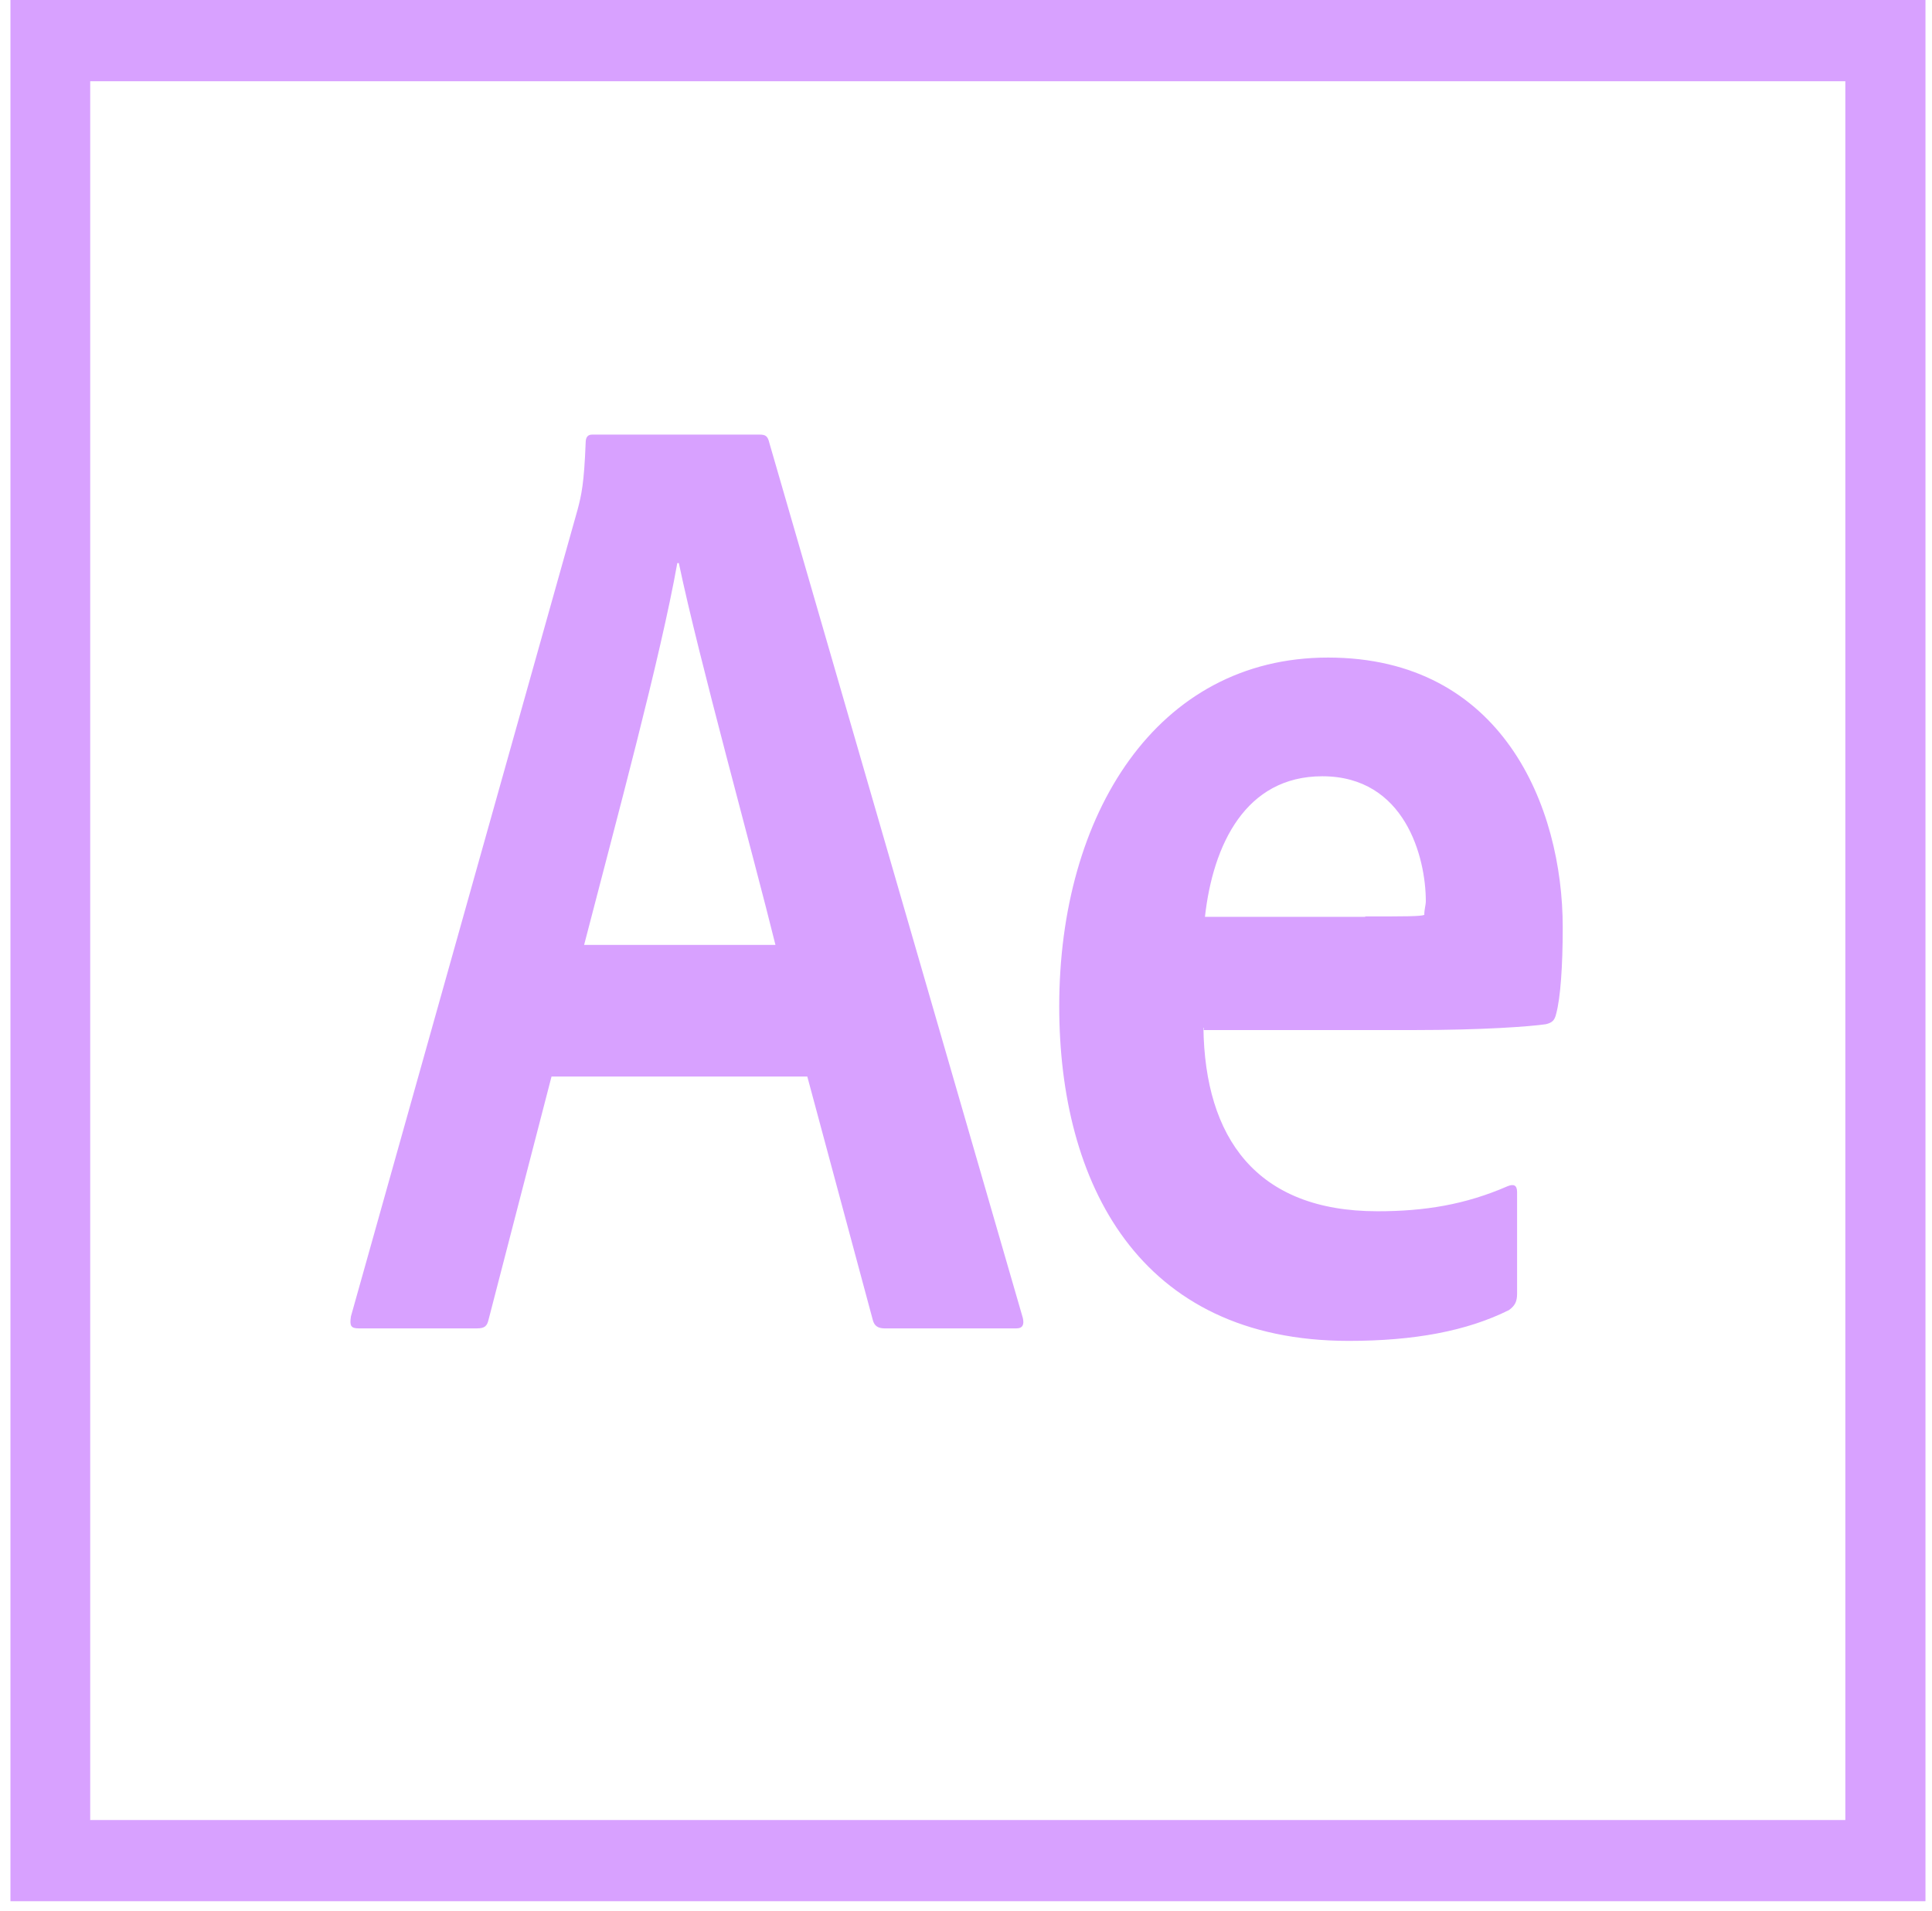
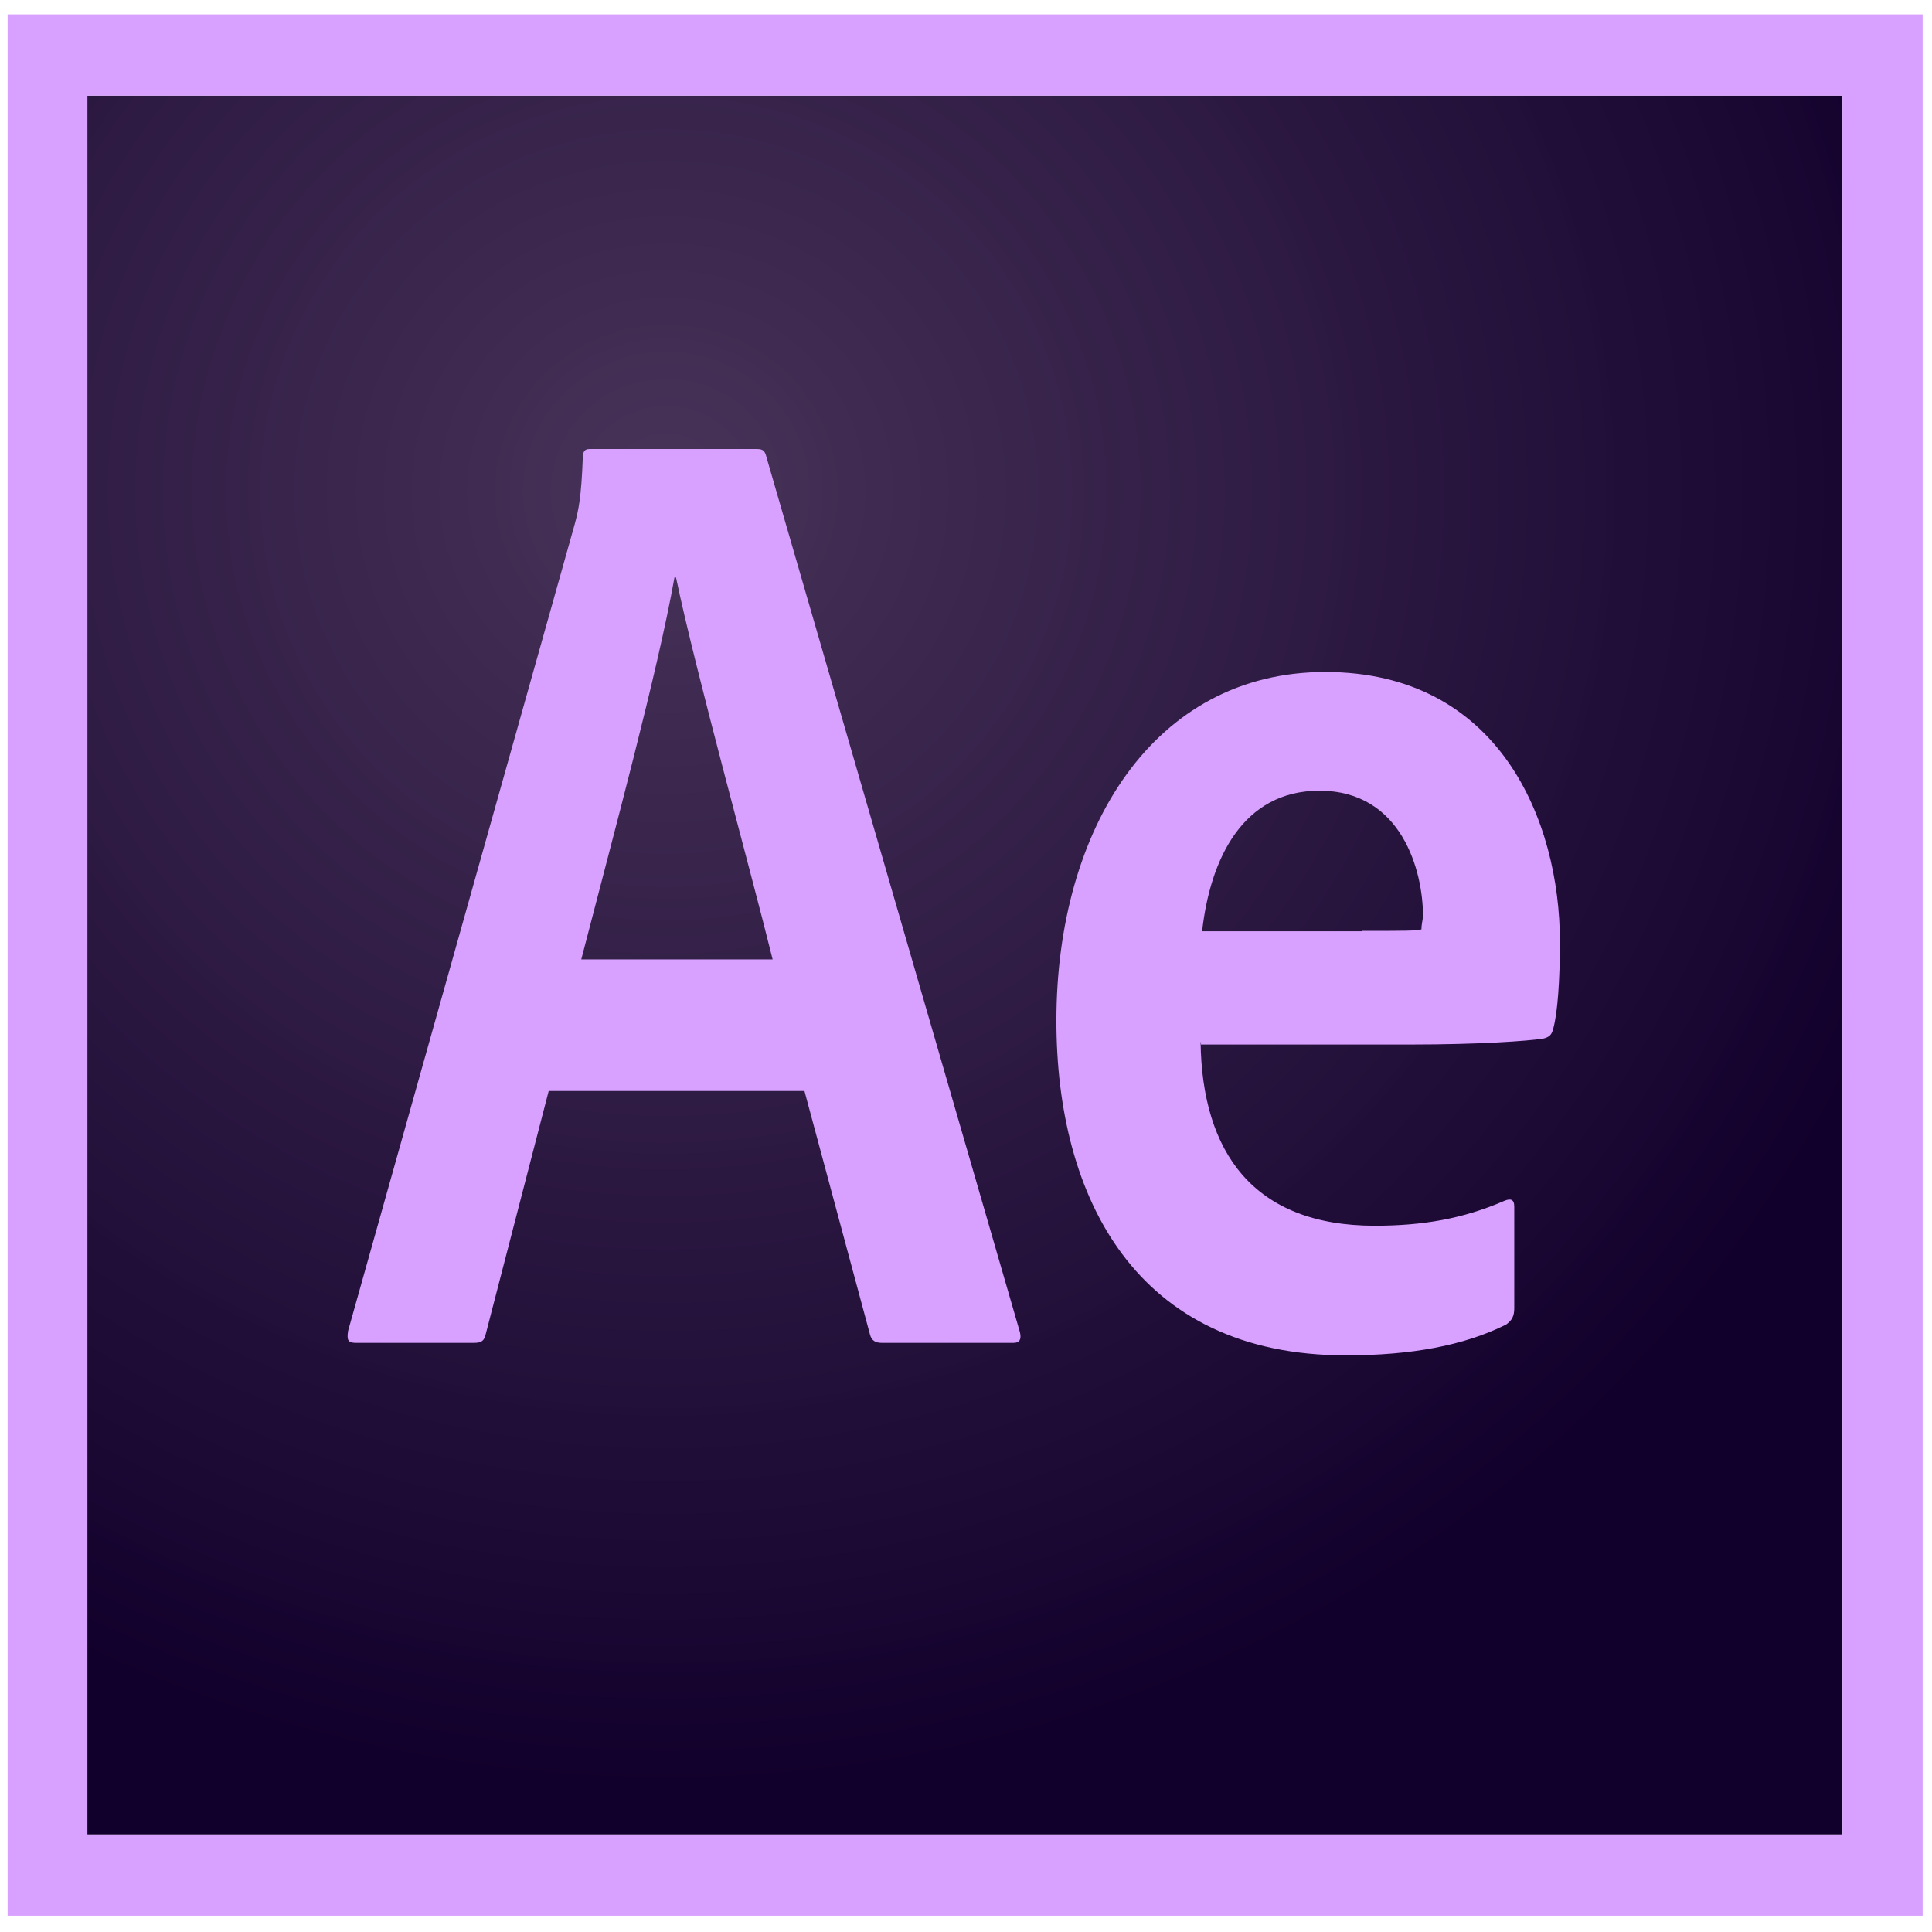
- <svg xmlns="http://www.w3.org/2000/svg" width="90" height="89" viewBox="0 0 90 89" fill="none">
-   <path d="M4.202 3.784H85.963V84.789H4.202V3.784ZM0.487 88.572H89.696V0H0.487V88.572ZM63.598 42.694C65.492 42.694 66.17 42.694 66.349 42.622C66.349 42.349 66.42 42.167 66.42 41.985C66.42 39.948 65.456 36.164 61.597 36.164C58.025 36.164 56.506 39.347 56.131 42.713H63.598V42.694ZM56.06 47.879C56.131 52.991 58.507 56.429 64.17 56.429C66.367 56.429 68.26 56.12 70.225 55.264C70.493 55.155 70.672 55.192 70.672 55.537V60.267C70.672 60.649 70.565 60.831 70.297 61.031C68.332 62.013 65.867 62.468 62.83 62.468C53.023 62.468 49.343 55.083 49.343 46.878C49.343 37.947 53.88 30.634 61.865 30.634C69.975 30.634 72.798 37.565 72.798 43.204C72.798 45.023 72.691 46.496 72.494 47.224C72.422 47.533 72.315 47.642 72.012 47.715C71.261 47.824 69.082 47.988 65.813 47.988H56.078V47.879H56.06ZM36.124 44.022C35.088 39.82 32.551 30.67 31.623 26.232H31.551C30.765 30.652 28.729 38.147 27.21 44.022H36.124ZM25.692 50.153L22.762 61.468C22.691 61.777 22.584 61.886 22.209 61.886H16.725C16.349 61.886 16.278 61.777 16.349 61.322L26.907 23.739C27.085 23.066 27.21 22.521 27.282 20.629C27.282 20.356 27.389 20.247 27.585 20.247H35.392C35.66 20.247 35.767 20.319 35.838 20.629L47.646 61.395C47.718 61.704 47.646 61.886 47.342 61.886H41.215C40.912 61.886 40.733 61.777 40.661 61.504L37.607 50.153H25.692Z" fill="#D8A1FF" />
+ <svg xmlns="http://www.w3.org/2000/svg" width="90" height="90" viewBox="0 0 90 90" fill="none">
+   <path d="M4.07 4.453H85.831V85.458H4.07V4.453Z" fill="url(#paint0_radial_0_1)" />
+   <path d="M4.07 4.454H85.831V85.459H4.07V4.454ZM0.355 89.242H89.564V0.67H0.355V89.242ZM63.466 43.364C65.359 43.364 66.038 43.364 66.217 43.292C66.217 43.019 66.288 42.837 66.288 42.655C66.288 40.617 65.324 36.834 61.465 36.834C57.893 36.834 56.374 40.017 55.999 43.383H63.466V43.364ZM55.928 48.549C55.999 53.661 58.375 57.099 64.038 57.099C66.235 57.099 68.128 56.789 70.093 55.934C70.361 55.825 70.54 55.862 70.54 56.207V60.937C70.54 61.319 70.433 61.501 70.165 61.701C68.2 62.683 65.735 63.138 62.698 63.138C52.891 63.138 49.211 55.752 49.211 47.548C49.211 38.617 53.748 31.304 61.733 31.304C69.843 31.304 72.666 38.234 72.666 43.874C72.666 45.693 72.558 47.166 72.362 47.894C72.29 48.203 72.183 48.312 71.88 48.385C71.129 48.494 68.95 48.658 65.681 48.658H55.946V48.549H55.928ZM35.992 44.692C34.956 40.49 32.419 31.34 31.491 26.901H31.419C30.633 31.322 28.597 38.817 27.078 44.692H35.992ZM25.56 50.823L22.63 62.138C22.559 62.447 22.452 62.556 22.077 62.556H16.593C16.217 62.556 16.146 62.447 16.217 61.992L26.775 24.409C26.953 23.736 27.078 23.191 27.15 21.299C27.15 21.026 27.257 20.917 27.453 20.917H35.26C35.528 20.917 35.635 20.989 35.706 21.299L47.514 62.065C47.585 62.374 47.514 62.556 47.21 62.556H41.083C40.779 62.556 40.601 62.447 40.529 62.174L37.475 50.823H25.56Z" fill="#D8A1FF" />
+   <defs>
+     <radialGradient id="paint0_radial_0_1" cx="0" cy="0" r="1" gradientUnits="userSpaceOnUse" gradientTransform="translate(31.0228 22.6143) scale(62.1407 61.2673)">
+       <stop stop-color="#442F55" stop-opacity="0.98" />
+       <stop offset="1" stop-color="#12002C" />
+     </radialGradient>
+   </defs>
</svg>
